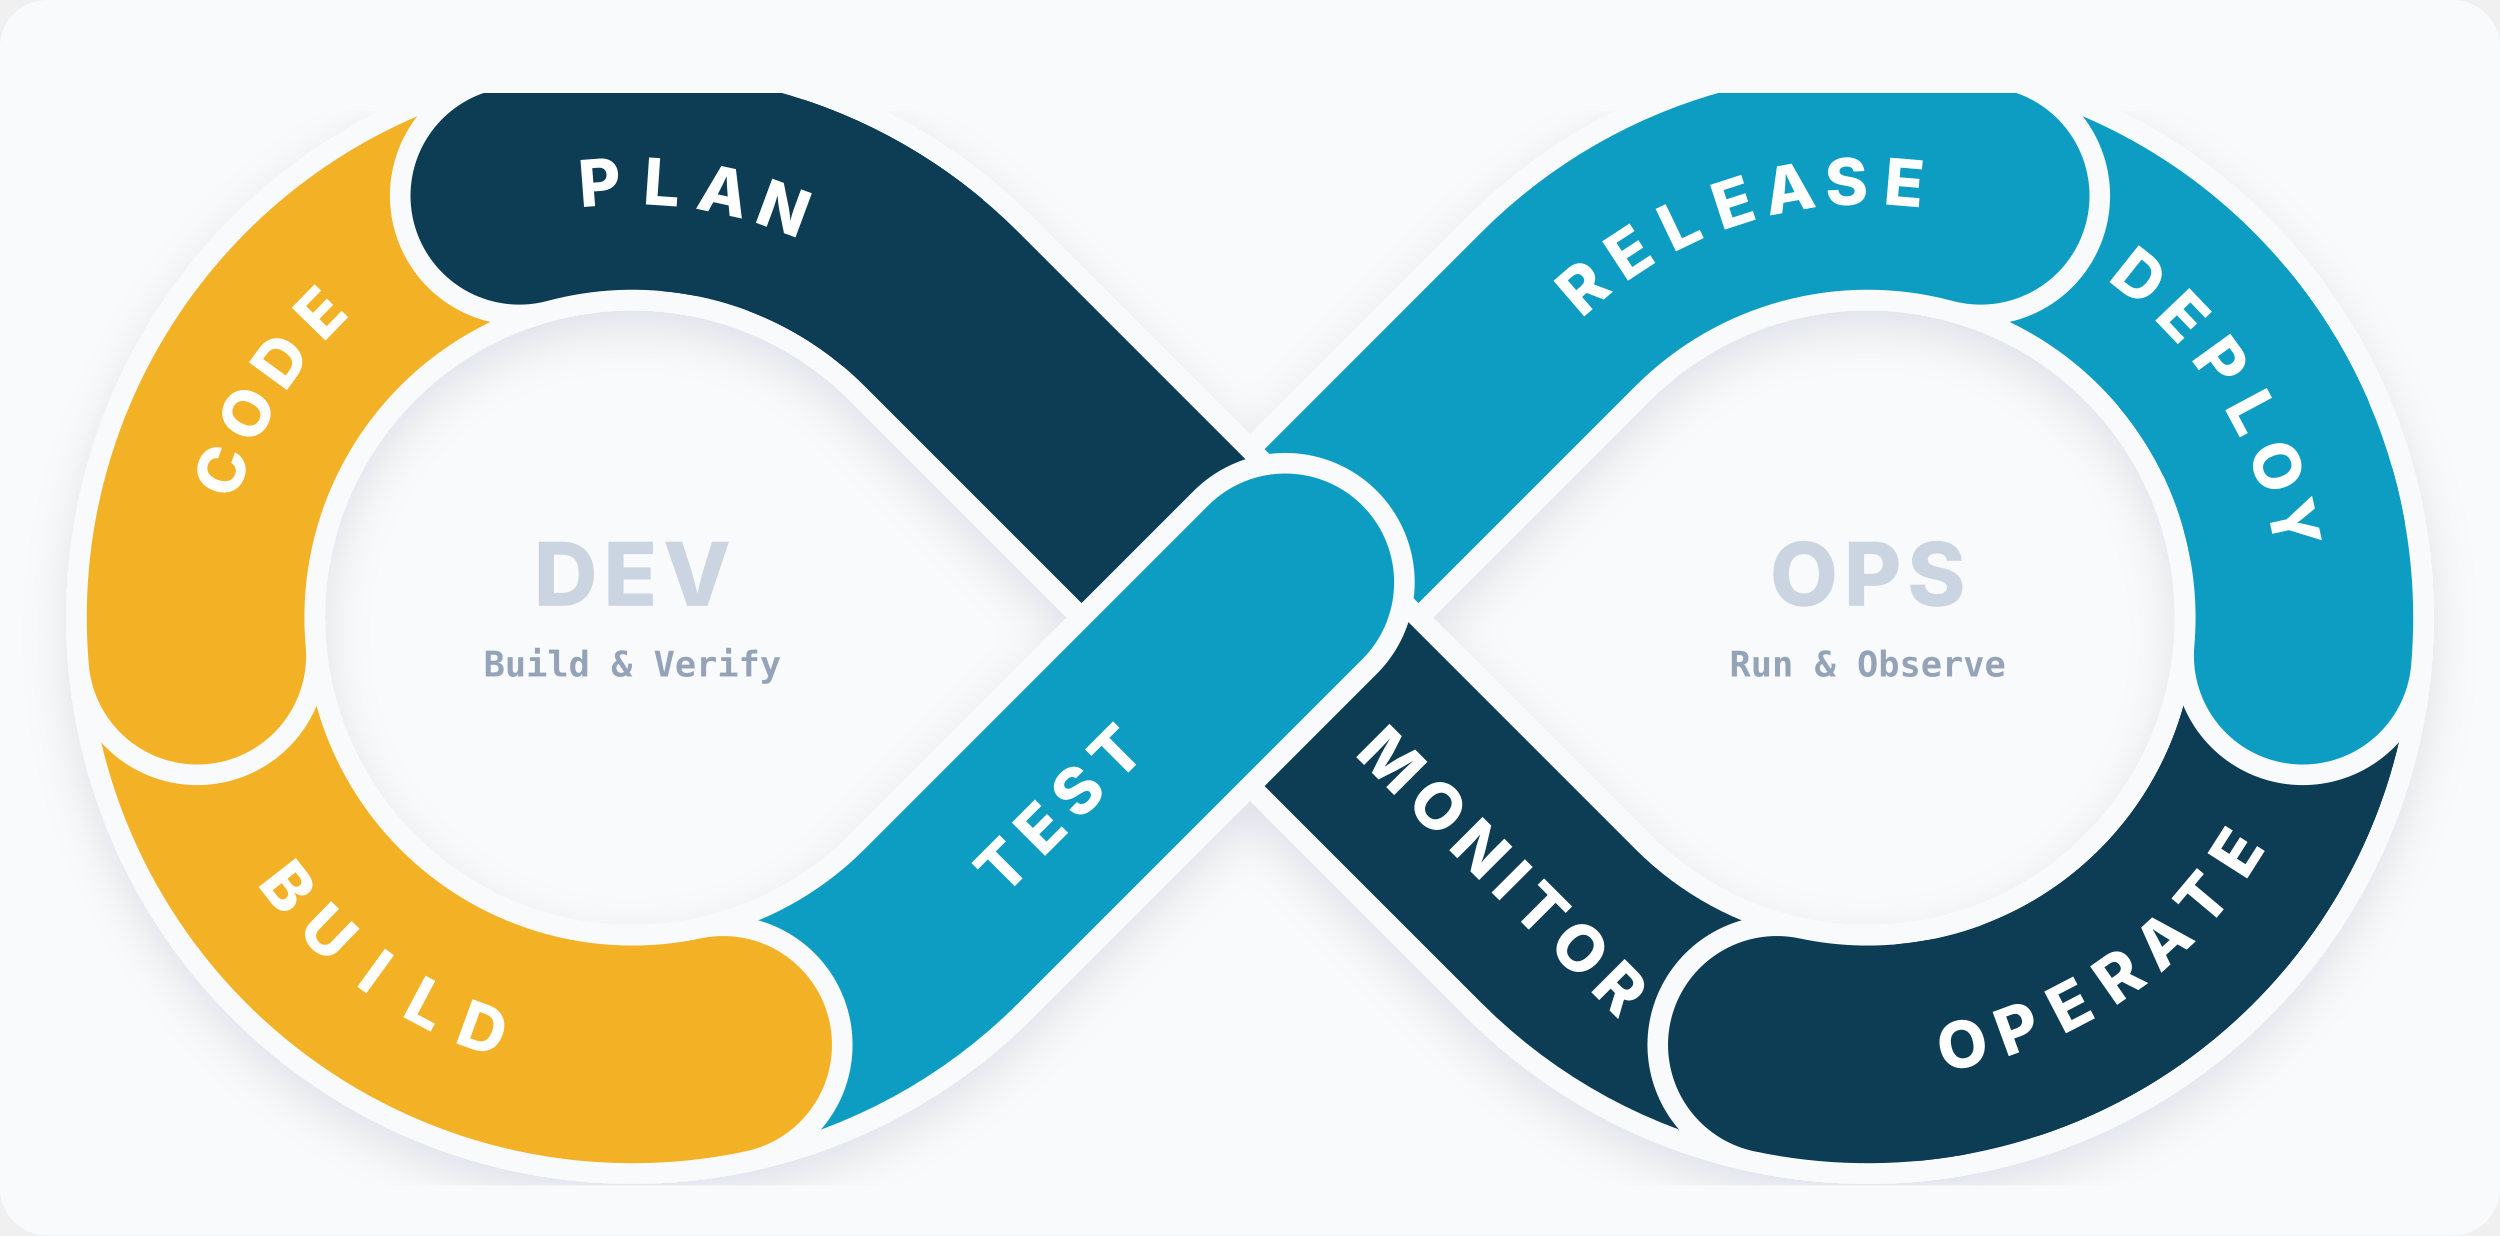
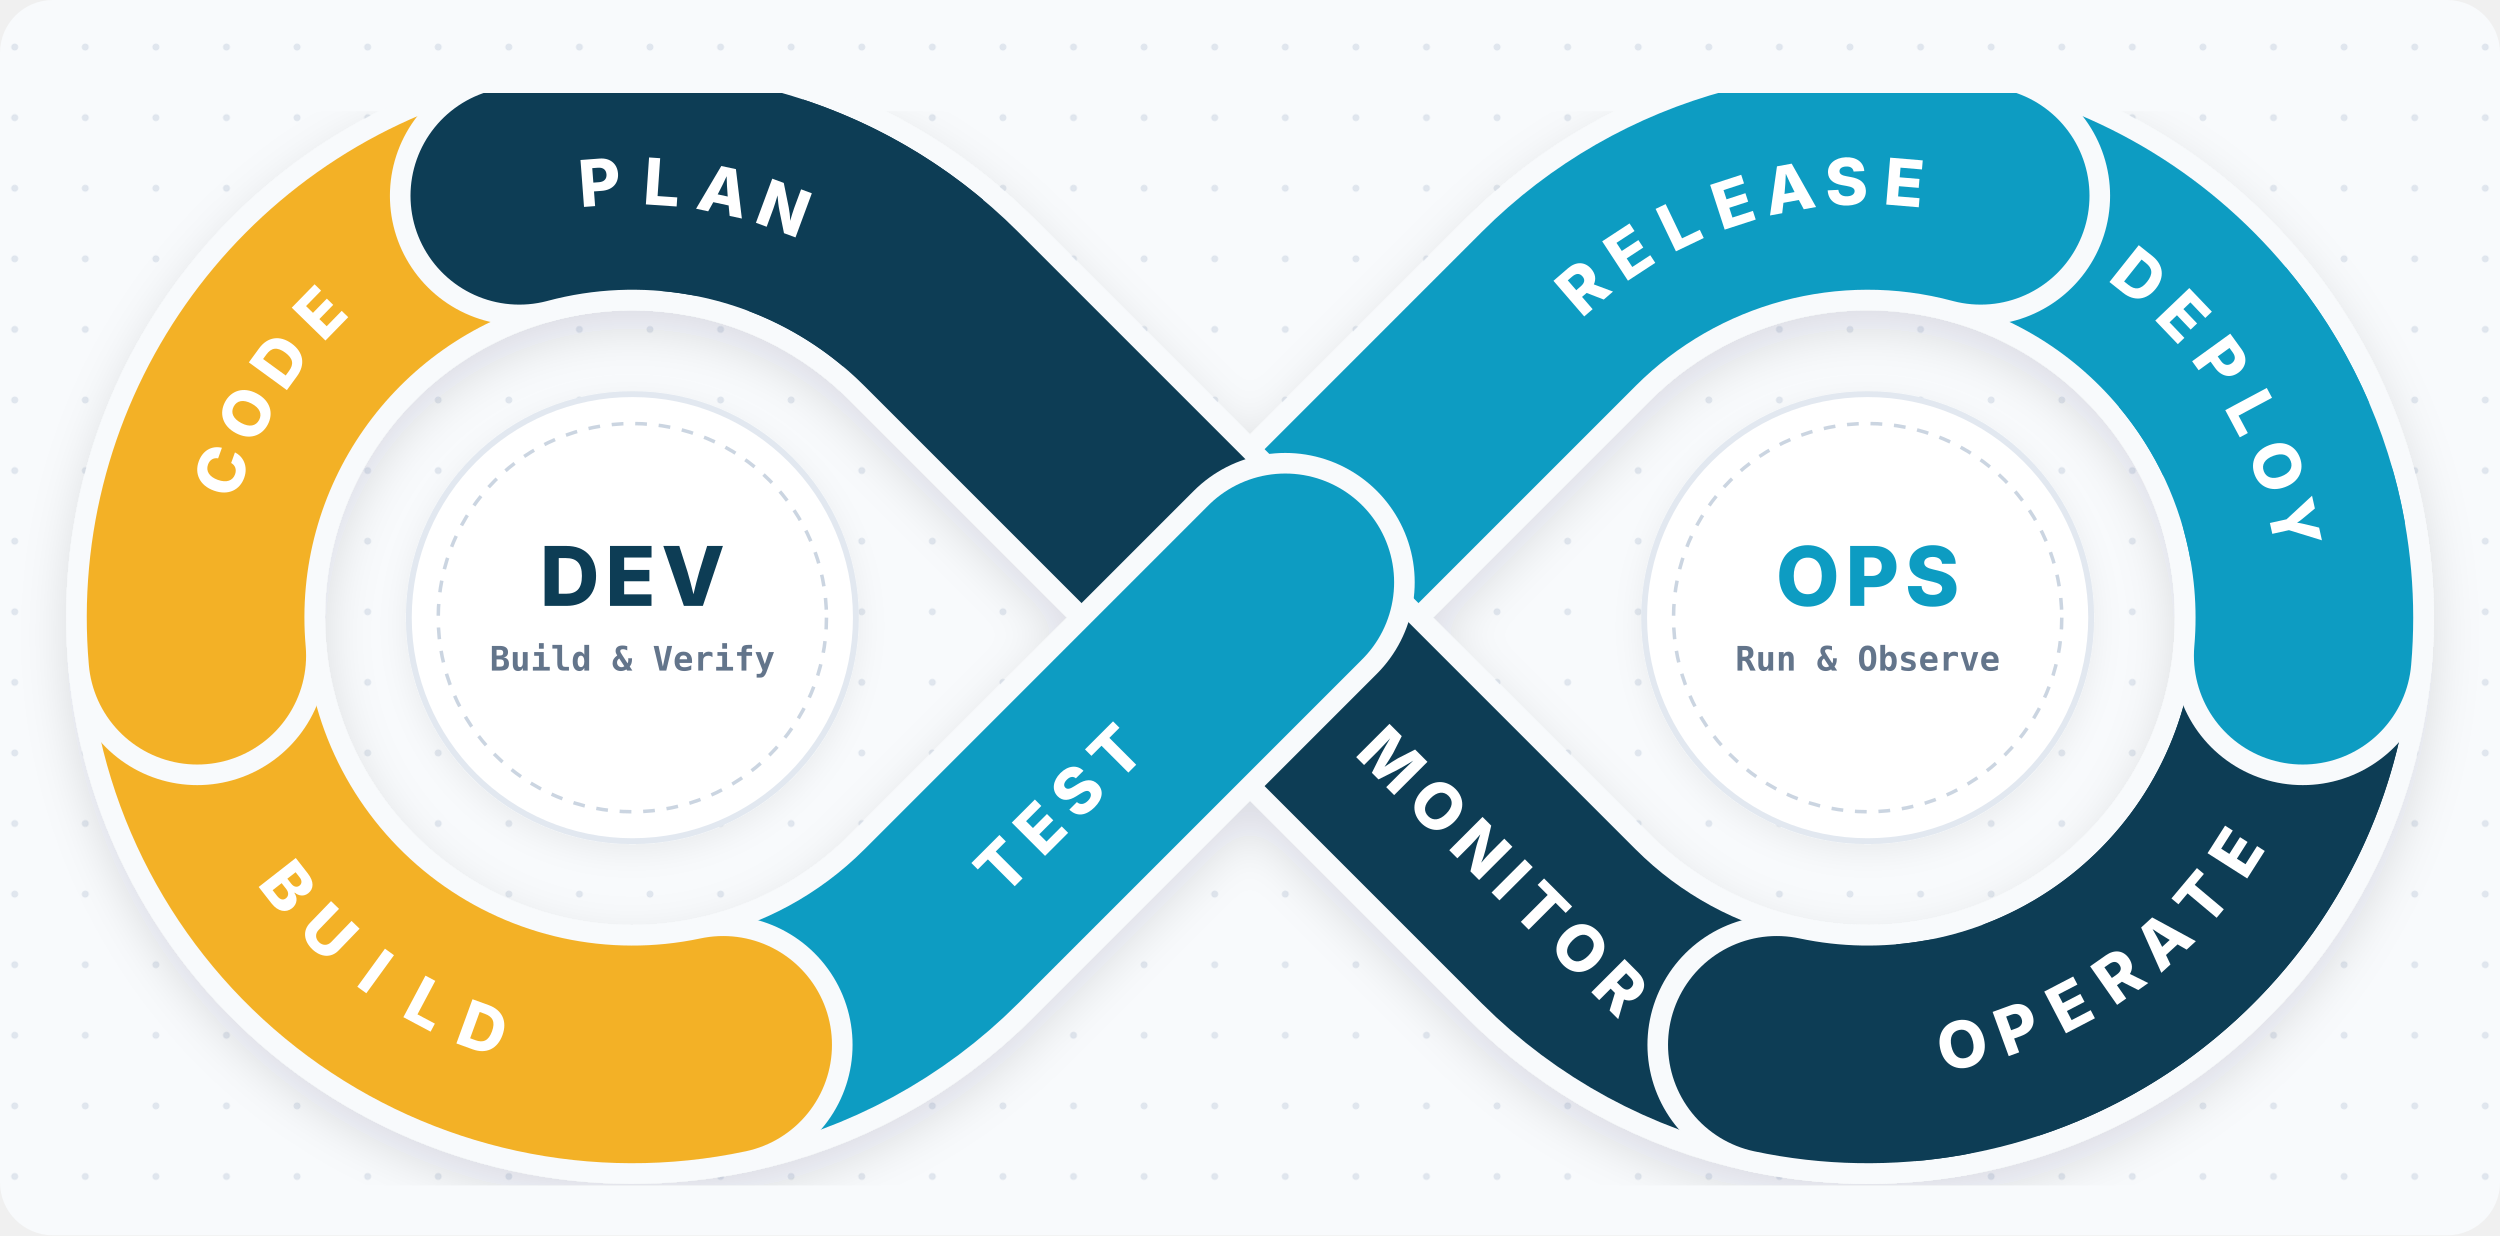
<svg xmlns="http://www.w3.org/2000/svg" viewBox="55 20 850 420" width="850" height="420" font-family="'Inter', -apple-system, BlinkMacSystemFont, 'Segoe UI', sans-serif">
  <defs>
+     <pattern id="infDots" width="24" height="24" patternUnits="userSpaceOnUse">
+       <circle cx="12" cy="12" r="1.2" fill="#cbd5e1" fill-opacity="0.55" />
+     </pattern>
    <filter id="infShadow" x="-10%" y="-10%" width="120%" height="125%">
-       <feDropShadow dx="0" dy="6" stdDeviation="8" flood-color="#0f172a" flood-opacity="0.10" />
+       <feDropShadow dx="0" dy="6" stdDeviation="8" flood-color="#0f172a" flood-opacity="0.12" />
+     </filter>
+     <filter id="hubShadow" x="-15%" y="-15%" width="130%" height="130%">
+       <feDropShadow dx="0" dy="3" stdDeviation="5" flood-color="#0f172a" flood-opacity="0.06" />
    </filter>
  </defs>
-   <rect x="55" y="20" width="850" height="420" rx="16" fill="#f8fafc" />
-   <text x="270" y="226" text-anchor="middle" font-size="30" font-weight="800" fill="#cbd5e1" letter-spacing="2">DEV</text>
-   <text x="270" y="250" text-anchor="middle" font-size="12" font-family="'JetBrains Mono', monospace" font-weight="700" fill="#94a3b8">Build &amp; Verify</text>
-   <text x="690" y="226" text-anchor="middle" font-size="30" font-weight="800" fill="#cbd5e1" letter-spacing="2">OPS</text>
-   <text x="690" y="250" text-anchor="middle" font-size="12" font-family="'JetBrains Mono', monospace" font-weight="700" fill="#94a3b8">Run &amp; Observe</text>
+   <rect x="55" y="20" width="850" height="420" rx="18" fill="#f8fafc" />
+   <rect x="55" y="20" width="850" height="420" rx="18" fill="url(#infDots)" />
+   <g filter="url(#hubShadow)">
+     <circle cx="270" cy="230" r="76" fill="#ffffff" stroke="#e2e8f0" stroke-width="2" />
+     <circle cx="270" cy="230" r="66" fill="none" stroke="#cbd5e1" stroke-width="1.2" stroke-dasharray="4 4" />
+     <text x="270" y="226" text-anchor="middle" font-size="28" font-weight="800" fill="#0c3c54" letter-spacing="2">DEV</text>
+     <text x="270" y="248" text-anchor="middle" font-size="11.5" font-family="'JetBrains Mono', monospace" font-weight="700" fill="#64748b">Build &amp; Verify</text>
+     <circle cx="690" cy="230" r="76" fill="#ffffff" stroke="#e2e8f0" stroke-width="2" />
+     <circle cx="690" cy="230" r="66" fill="none" stroke="#cbd5e1" stroke-width="1.2" stroke-dasharray="4 4" />
+     <text x="690" y="226" text-anchor="middle" font-size="28" font-weight="800" fill="#0e9cc2" letter-spacing="2">OPS</text>
+     <text x="690" y="248" text-anchor="middle" font-size="11.5" font-family="'JetBrains Mono', monospace" font-weight="700" fill="#64748b">Run &amp; Observe</text>
+   </g>
  <g filter="url(#infShadow)" fill="none">
    <path d="M 728.43 86.57 A 148.49 148.49 0 0 1 837.93 242.94" stroke="#f8fafc" stroke-width="88" stroke-linecap="round" />
    <path d="M 728.43 86.57 A 148.49 148.49 0 0 1 837.93 242.94" stroke="#0e9cc2" stroke-width="74" stroke-linecap="round" />
    <path d="M 492 218 L 585.00 125.00 A 148.49 148.49 0 0 1 728.43 86.57" stroke="#f8fafc" stroke-width="88" stroke-linecap="round" />
    <path d="M 492 218 L 585.00 125.00 A 148.49 148.49 0 0 1 728.43 86.57" stroke="#0e9cc2" stroke-width="74" stroke-linecap="round" />
    <path d="M 837.93 242.94 A 148.49 148.49 0 0 1 659.13 375.25" stroke="#f8fafc" stroke-width="88" stroke-linecap="round" />
    <path d="M 837.93 242.94 A 148.49 148.49 0 0 1 659.13 375.25" stroke="#0c3c54" stroke-width="74" stroke-linecap="round" />
    <path d="M 659.13 375.25 A 148.49 148.49 0 0 1 585.00 335.00 L 375.00 125.00 A 148.49 148.49 0 0 0 231.57 86.57" stroke="#f8fafc" stroke-width="88" stroke-linecap="round" />
    <path d="M 659.13 375.25 A 148.49 148.49 0 0 1 585.00 335.00 L 375.00 125.00 A 148.49 148.49 0 0 0 231.57 86.57" stroke="#0c3c54" stroke-width="74" stroke-linecap="round" />
    <path d="M 715.79 376.24 A 148.49 148.49 0 0 1 659.13 375.25" stroke="#f8fafc" stroke-width="88" stroke-linecap="round" />
    <path d="M 715.79 376.24 A 148.49 148.49 0 0 1 659.13 375.25" stroke="#0c3c54" stroke-width="74" stroke-linecap="round" />
    <path d="M 837.93 242.94 A 148.49 148.49 0 0 1 702.94 377.93" stroke="#0c3c54" stroke-width="74" stroke-linecap="butt" />
    <path d="M 833.43 191.57 A 148.49 148.49 0 0 1 837.93 242.94" stroke="#f8fafc" stroke-width="88" stroke-linecap="round" />
    <path d="M 833.43 191.57 A 148.49 148.49 0 0 1 837.93 242.94" stroke="#0e9cc2" stroke-width="74" stroke-linecap="round" />
    <path d="M 803.75 134.55 A 148.49 148.49 0 0 1 836.24 204.21" stroke="#0e9cc2" stroke-width="74" stroke-linecap="butt" />
    <path d="M 300.87 375.25 A 148.49 148.49 0 0 0 375.00 335.00 L 492 218" stroke="#f8fafc" stroke-width="88" stroke-linecap="round" />
    <path d="M 300.87 375.25 A 148.49 148.49 0 0 0 375.00 335.00 L 492 218" stroke="#0e9cc2" stroke-width="74" stroke-linecap="round" />
    <path d="M 122.07 242.94 A 148.49 148.49 0 0 0 300.87 375.25" stroke="#f8fafc" stroke-width="88" stroke-linecap="round" />
    <path d="M 122.07 242.94 A 148.49 148.49 0 0 0 300.87 375.25" stroke="#f3b128" stroke-width="74" stroke-linecap="round" />
    <path d="M 231.57 86.57 A 148.49 148.49 0 0 0 122.07 242.94" stroke="#f8fafc" stroke-width="88" stroke-linecap="round" />
    <path d="M 231.57 86.57 A 148.49 148.49 0 0 0 122.07 242.94" stroke="#f3b128" stroke-width="74" stroke-linecap="round" />
    <path d="M 295.79 83.76 A 148.49 148.49 0 0 0 231.57 86.57" stroke="#f8fafc" stroke-width="88" stroke-linecap="round" />
    <path d="M 295.79 83.76 A 148.49 148.49 0 0 0 231.57 86.57" stroke="#0c3c54" stroke-width="74" stroke-linecap="round" />
    <path d="M 365.45 116.25 A 148.49 148.49 0 0 0 282.94 82.07" stroke="#0c3c54" stroke-width="74" stroke-linecap="butt" />
  </g>
  <g font-size="22" font-weight="800" fill="#ffffff">
    <text x="258.87" y="81.93" text-anchor="middle" dominant-baseline="central" transform="rotate(-4.30 258.87 81.93)">P</text>
    <text x="280.10" y="81.85" text-anchor="middle" dominant-baseline="central" transform="rotate(3.90 280.10 81.85)">L</text>
    <text x="301.13" y="84.81" text-anchor="middle" dominant-baseline="central" transform="rotate(12.10 301.13 84.81)">A</text>
    <text x="321.52" y="90.73" text-anchor="middle" dominant-baseline="central" transform="rotate(20.30 321.52 90.73)">N</text>
    <text x="130.20" y="179.94" text-anchor="middle" dominant-baseline="central" transform="rotate(-70.30 130.20 179.94)">C</text>
    <text x="138.77" y="160.52" text-anchor="middle" dominant-baseline="central" transform="rotate(-62.10 138.77 160.52)">O</text>
    <text x="150.02" y="142.51" text-anchor="middle" dominant-baseline="central" transform="rotate(-53.90 150.02 142.51)">D</text>
    <text x="163.73" y="126.29" text-anchor="middle" dominant-baseline="central" transform="rotate(-45.70 163.73 126.29)">E</text>
    <text x="152.99" y="321.42" text-anchor="middle" dominant-baseline="central" transform="rotate(52.00 152.99 321.42)">B</text>
    <text x="166.85" y="336.82" text-anchor="middle" dominant-baseline="central" transform="rotate(44.00 166.85 336.82)">U</text>
    <text x="182.72" y="350.13" text-anchor="middle" dominant-baseline="central" transform="rotate(36.00 182.72 350.13)">I</text>
    <text x="200.29" y="361.11" text-anchor="middle" dominant-baseline="central" transform="rotate(28.00 200.29 361.11)">L</text>
    <text x="219.21" y="369.54" text-anchor="middle" dominant-baseline="central" transform="rotate(20.00 219.21 369.54)">D</text>
    <text x="415" y="295" text-anchor="middle" dominant-baseline="central" transform="rotate(-45 415 295)" letter-spacing="4">TEST</text>
    <text x="592.97" y="117.59" text-anchor="middle" dominant-baseline="central" transform="rotate(-40.80 592.97 117.59)">R</text>
    <text x="608.69" y="105.75" text-anchor="middle" dominant-baseline="central" transform="rotate(-33.20 608.69 105.75)">E</text>
    <text x="625.84" y="96.09" text-anchor="middle" dominant-baseline="central" transform="rotate(-25.60 625.84 96.09)">L</text>
    <text x="644.11" y="88.78" text-anchor="middle" dominant-baseline="central" transform="rotate(-18.00 644.11 88.78)">E</text>
    <text x="663.19" y="83.95" text-anchor="middle" dominant-baseline="central" transform="rotate(-10.40 663.19 83.95)">A</text>
    <text x="682.75" y="81.69" text-anchor="middle" dominant-baseline="central" transform="rotate(-2.80 682.75 81.69)">S</text>
    <text x="702.43" y="82.03" text-anchor="middle" dominant-baseline="central" transform="rotate(4.80 702.43 82.03)">E</text>
    <text x="782.44" y="113.79" text-anchor="middle" dominant-baseline="central" transform="rotate(38.50 782.44 113.79)">D</text>
    <text x="797.35" y="127.41" text-anchor="middle" dominant-baseline="central" transform="rotate(46.30 797.35 127.41)">E</text>
    <text x="810.28" y="142.93" text-anchor="middle" dominant-baseline="central" transform="rotate(54.10 810.28 142.93)">P</text>
    <text x="820.99" y="160.06" text-anchor="middle" dominant-baseline="central" transform="rotate(61.90 820.99 160.06)">L</text>
    <text x="829.27" y="178.48" text-anchor="middle" dominant-baseline="central" transform="rotate(69.70 829.27 178.48)">O</text>
    <text x="834.97" y="197.86" text-anchor="middle" dominant-baseline="central" transform="rotate(77.50 834.97 197.86)">Y</text>
    <text x="722.14" y="374.97" text-anchor="middle" dominant-baseline="central" transform="rotate(-12.50 722.14 374.97)">O</text>
    <text x="740.79" y="369.54" text-anchor="middle" dominant-baseline="central" transform="rotate(-20.00 740.79 369.54)">P</text>
    <text x="758.57" y="361.71" text-anchor="middle" dominant-baseline="central" transform="rotate(-27.50 758.57 361.71)">E</text>
    <text x="775.17" y="351.64" text-anchor="middle" dominant-baseline="central" transform="rotate(-35.00 775.17 351.64)">R</text>
    <text x="790.32" y="339.48" text-anchor="middle" dominant-baseline="central" transform="rotate(-42.50 790.32 339.48)">A</text>
    <text x="803.75" y="325.45" text-anchor="middle" dominant-baseline="central" transform="rotate(-50.00 803.75 325.45)">T</text>
    <text x="815.24" y="309.78" text-anchor="middle" dominant-baseline="central" transform="rotate(-57.50 815.24 309.78)">E</text>
    <text x="566" y="316" text-anchor="middle" dominant-baseline="central" transform="rotate(45 566 316)" letter-spacing="3.5">MONITOR</text>
  </g>
</svg>
